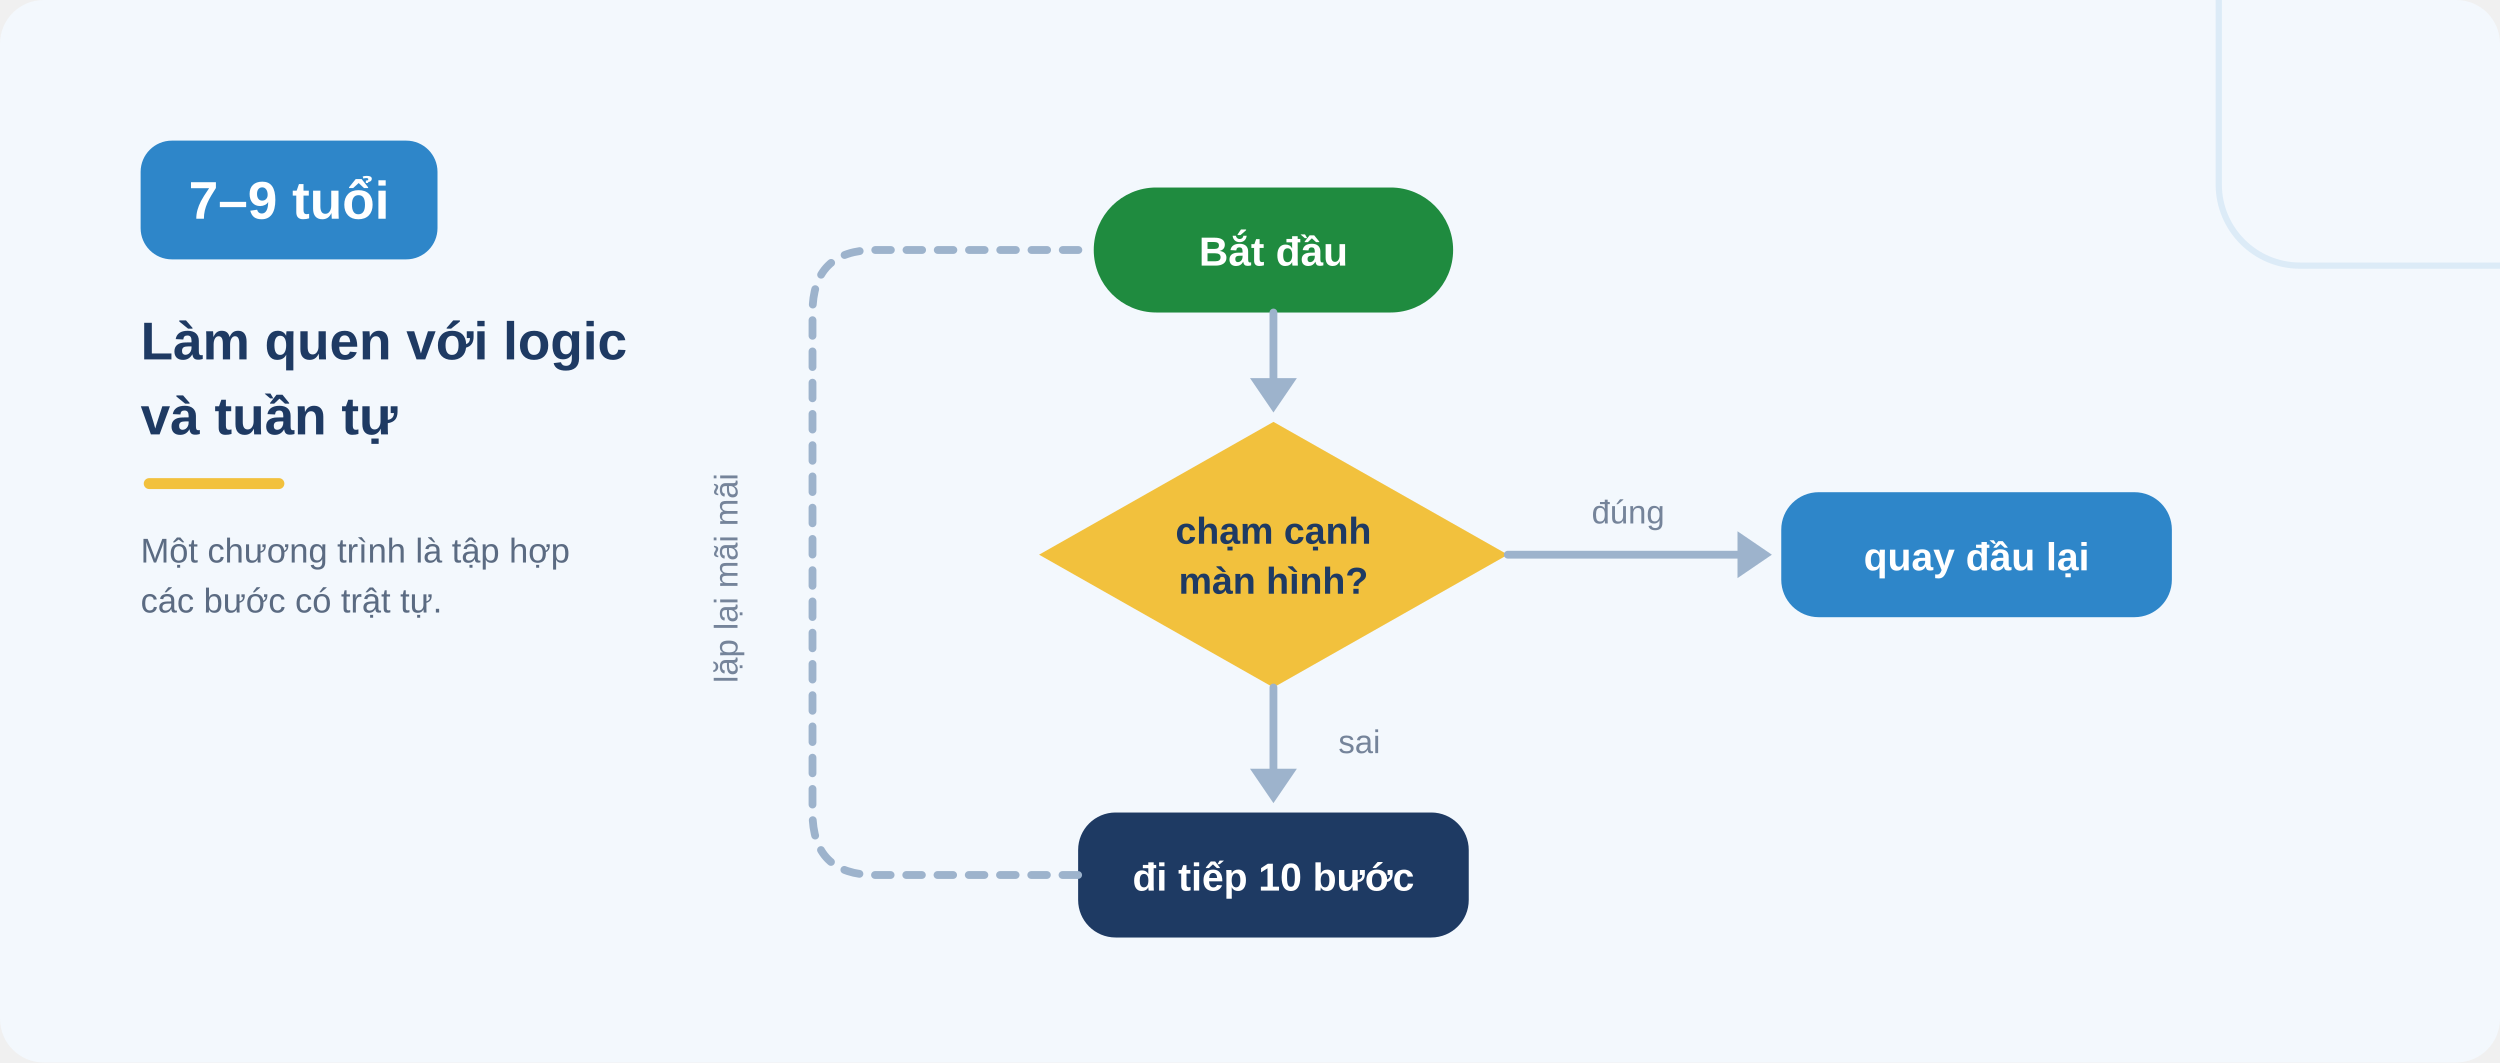
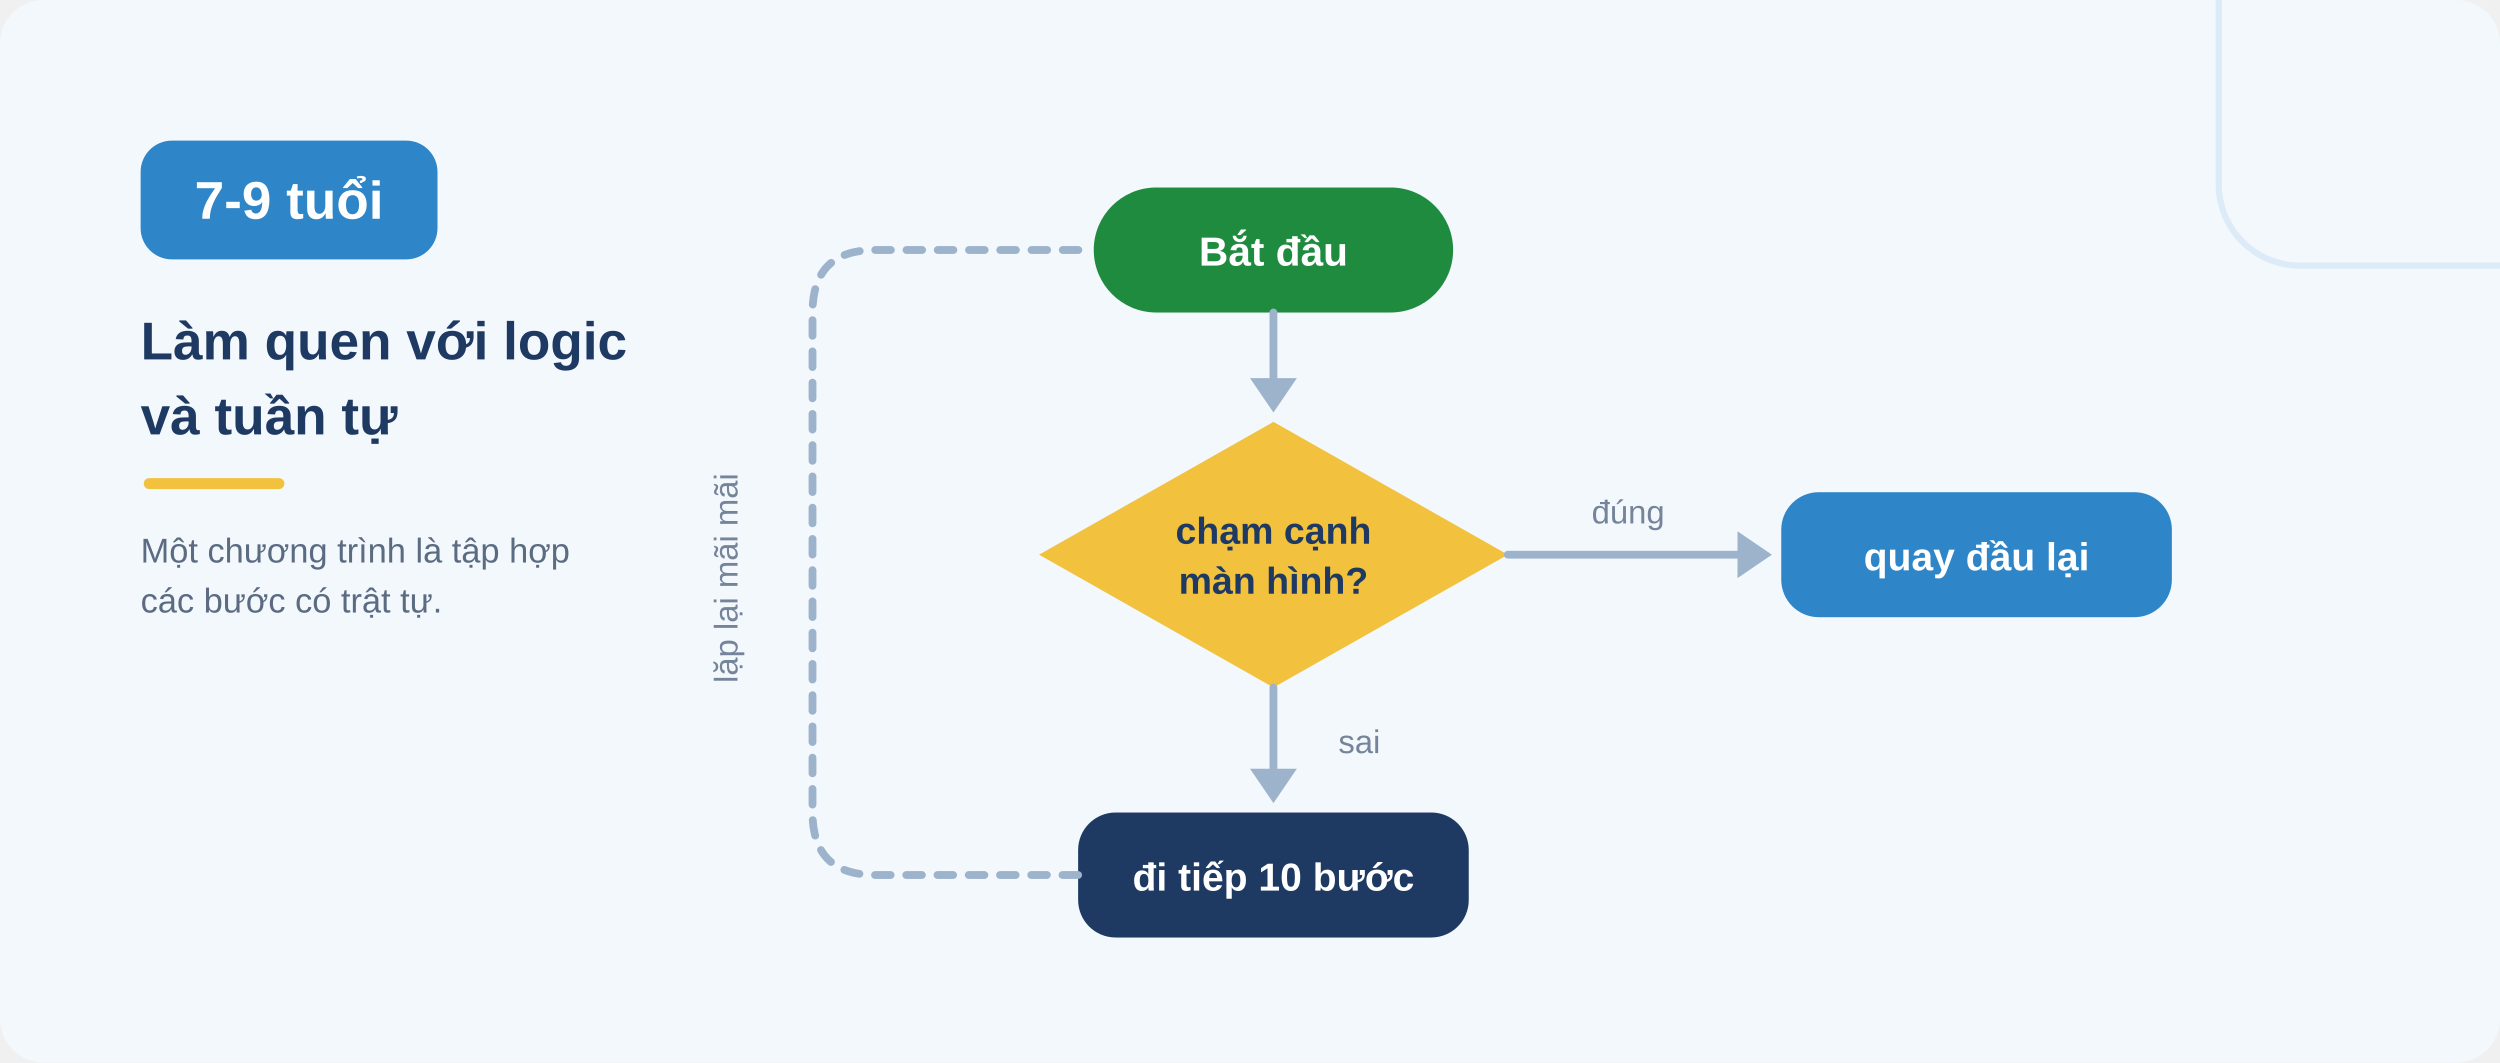
<svg xmlns="http://www.w3.org/2000/svg" viewBox="0 0 1600 680" font-family="Arial, 'Helvetica Neue', sans-serif">
  <rect width="1600" height="680" rx="28" fill="#f3f8fd" />
  <rect x="1420" y="-70" width="240" height="240" rx="52" fill="none" stroke="#dcebf7" stroke-width="4" />
  <rect x="90" y="90" width="190" height="76" rx="20" fill="#2e86c9" />
-   <text x="185" y="140" text-anchor="middle" font-size="34" font-weight="bold" fill="#fff">7–9 tuổi</text>
+   <text x="185" y="140" text-anchor="middle" font-size="34" font-weight="bold" fill="#fff">7-9 tuổi</text>
  <text x="90" y="230" font-size="34" font-weight="bold" fill="#1E3A63">Làm quen với logic</text>
  <text x="90" y="278" font-size="34" font-weight="bold" fill="#1E3A63">và tuần tự</text>
  <rect x="92" y="306" width="90" height="7" rx="3.5" fill="#F2C13D" />
  <text x="90" y="360" font-size="22" fill="#5b6b82">Một chương trình là tập hợp</text>
  <text x="90" y="392" font-size="22" fill="#5b6b82">các bước có trật tự.</text>
  <g text-anchor="middle">
    <rect x="700" y="120" width="230" height="80" rx="40" fill="#1f8b3f" />
    <text x="815" y="170" font-size="26" font-weight="bold" fill="#fff">Bắt đầu</text>
    <path d="M 815 200 v 50" stroke="#9db3cc" stroke-width="5" stroke-linecap="round" />
    <path d="M 800 242 l 15 22 l 15 -22 z" fill="#9db3cc" />
    <path d="M 815 270 L 965 355 L 815 440 L 665 355 Z" fill="#F2C13D" />
    <text x="815" y="348" font-size="24" font-weight="bold" fill="#1E3A63">chạm cạnh</text>
    <text x="815" y="380" font-size="24" font-weight="bold" fill="#1E3A63">màn hình?</text>
    <path d="M 965 355 H 1120" stroke="#9db3cc" stroke-width="5" stroke-linecap="round" />
    <path d="M 1112 340 l 22 15 l -22 15 z" fill="#9db3cc" />
    <text x="1042" y="335" font-size="21" fill="#75849a">đúng</text>
    <rect x="1140" y="315" width="250" height="80" rx="24" fill="#2e86c9" />
    <text x="1265" y="365" font-size="25" font-weight="bold" fill="#fff">quay đầu lại</text>
    <path d="M 815 440 v 60" stroke="#9db3cc" stroke-width="5" stroke-linecap="round" />
    <path d="M 800 492 l 15 22 l -15 22 z" fill="none" />
    <path d="M 800 492 l 15 22 l 15 -22 z" fill="#9db3cc" />
    <text x="870" y="482" font-size="21" fill="#75849a">sai</text>
    <rect x="690" y="520" width="250" height="80" rx="24" fill="#1E3A63" />
    <text x="815" y="570" font-size="25" font-weight="bold" fill="#fff">đi tiếp 10 bước</text>
    <path d="M 690 560 H 560 Q 520 560 520 520 V 200 Q 520 160 560 160 H 700" stroke="#9db3cc" stroke-width="5" fill="none" stroke-dasharray="10 10" stroke-linecap="round" />
    <text x="472" y="370" font-size="21" fill="#75849a" transform="rotate(-90 472 370)">lặp lại mãi mãi</text>
  </g>
</svg>
